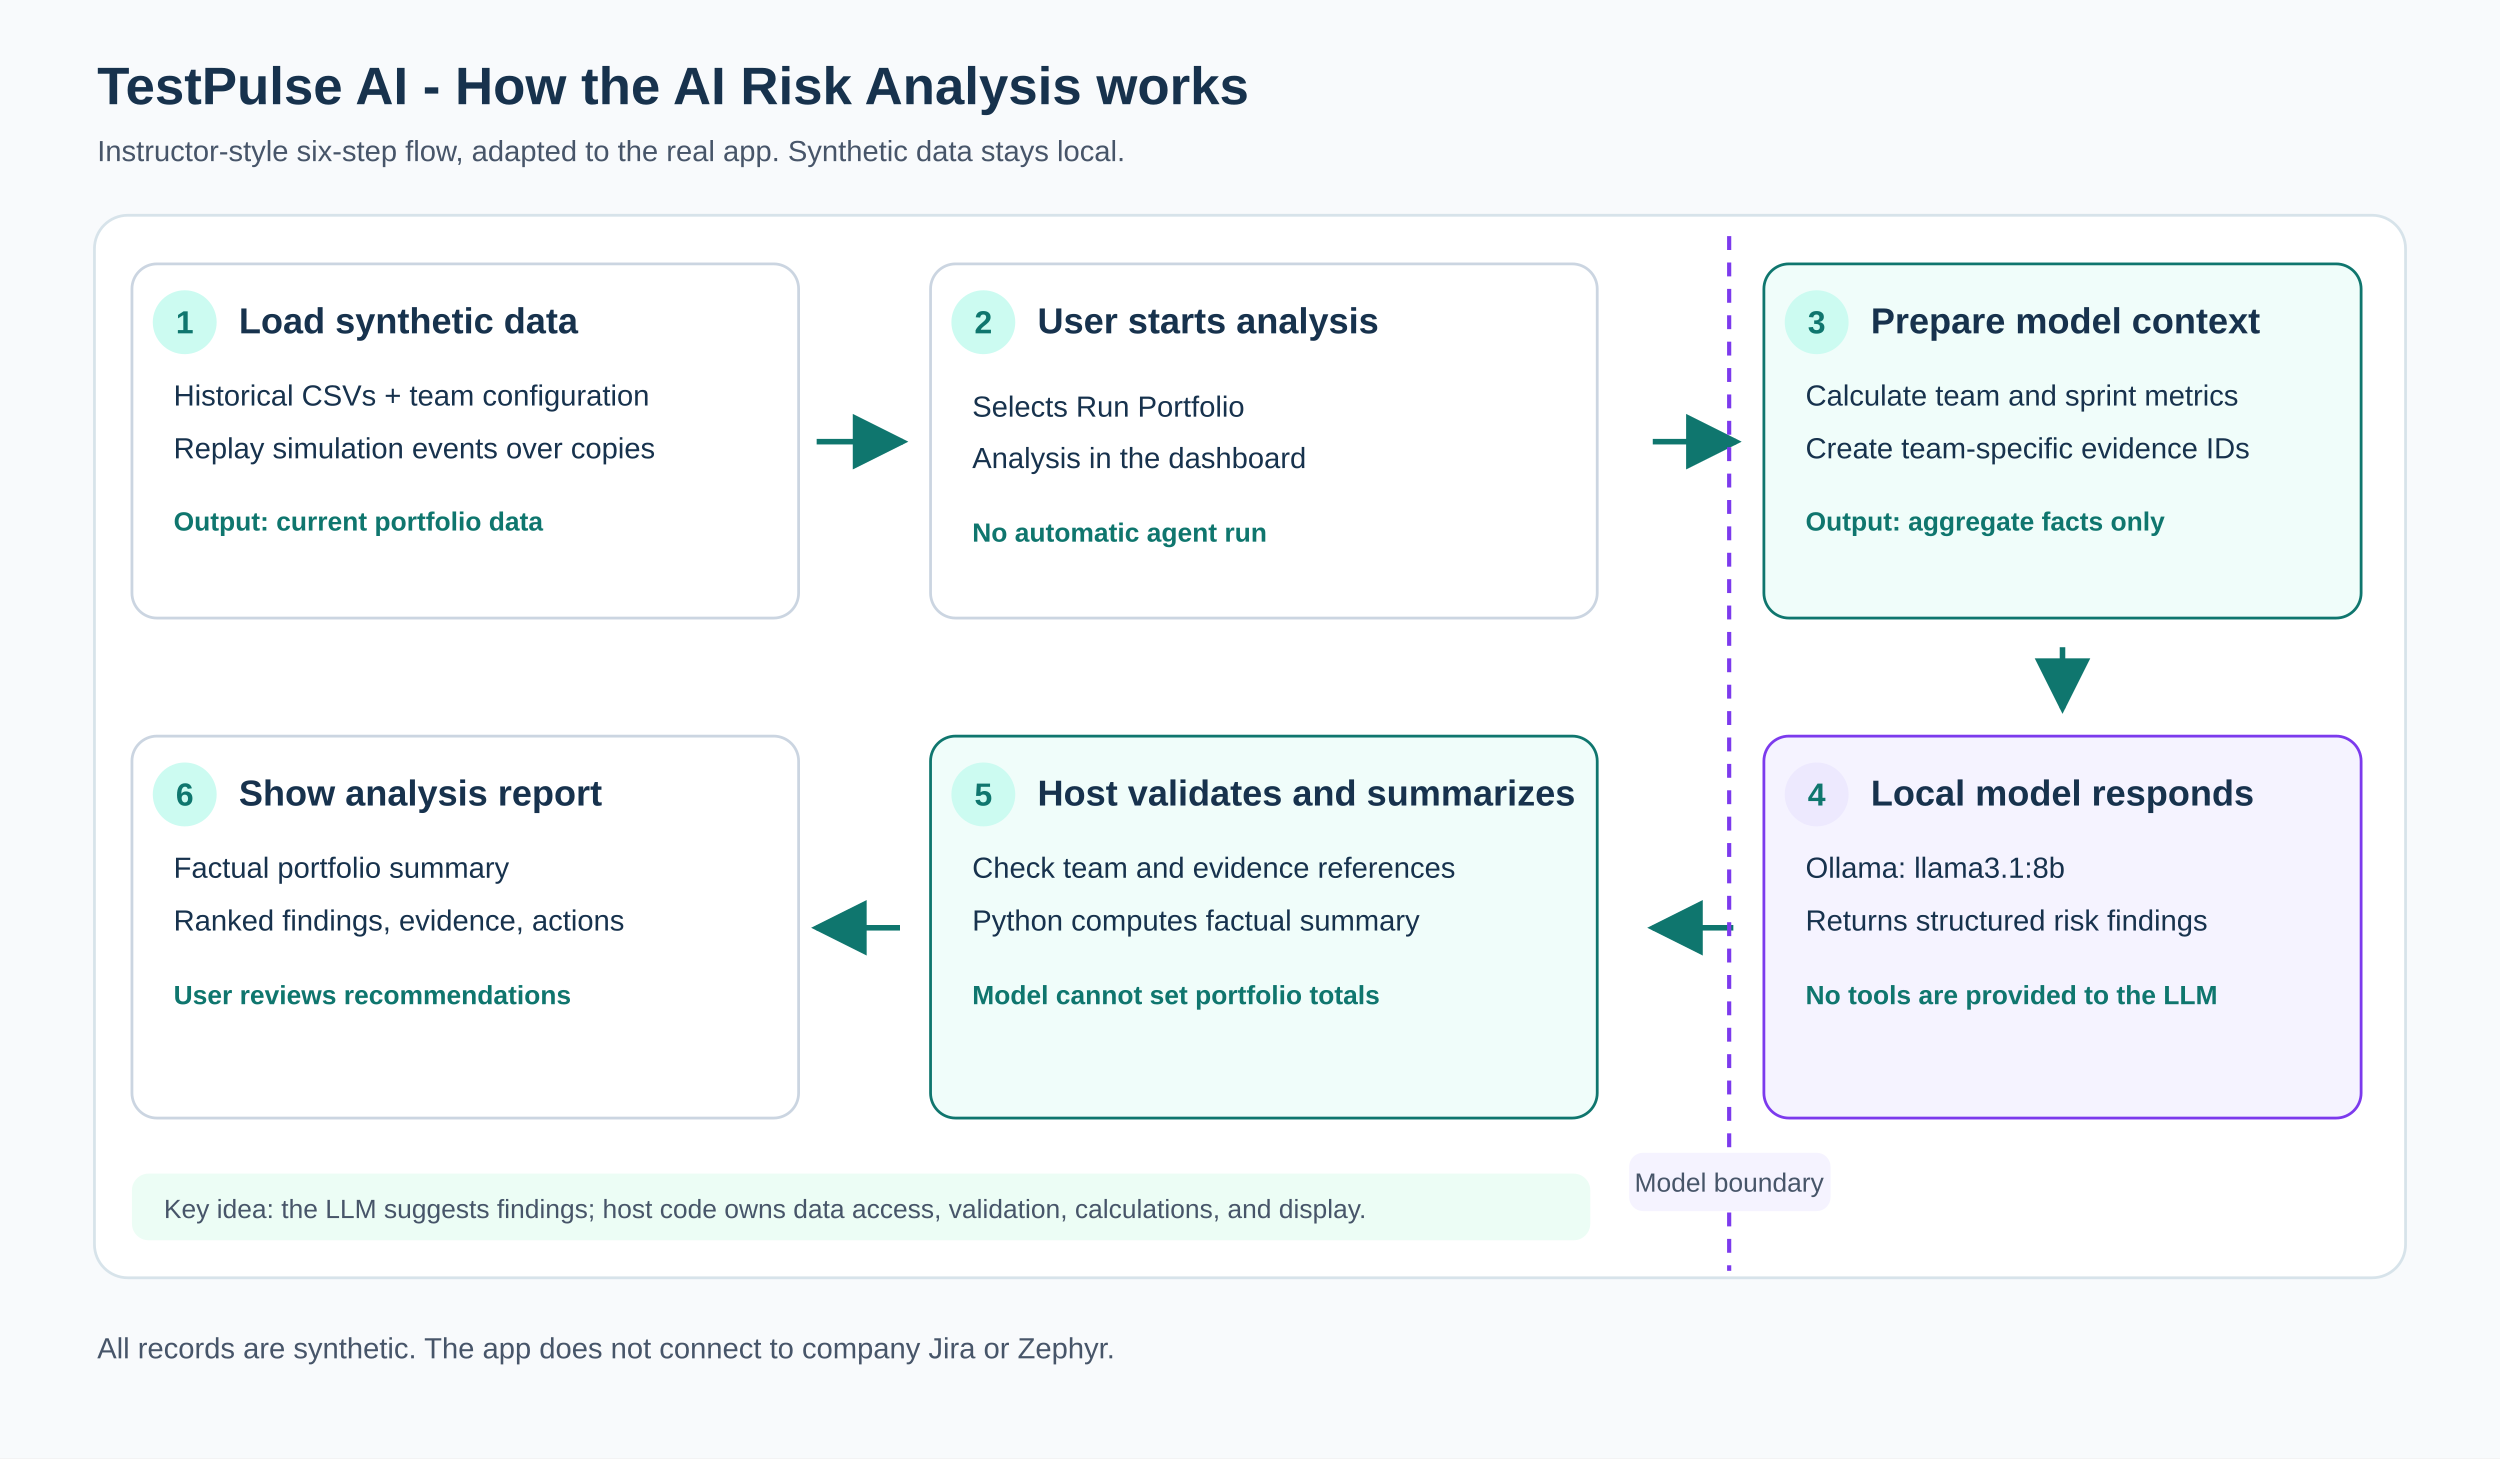
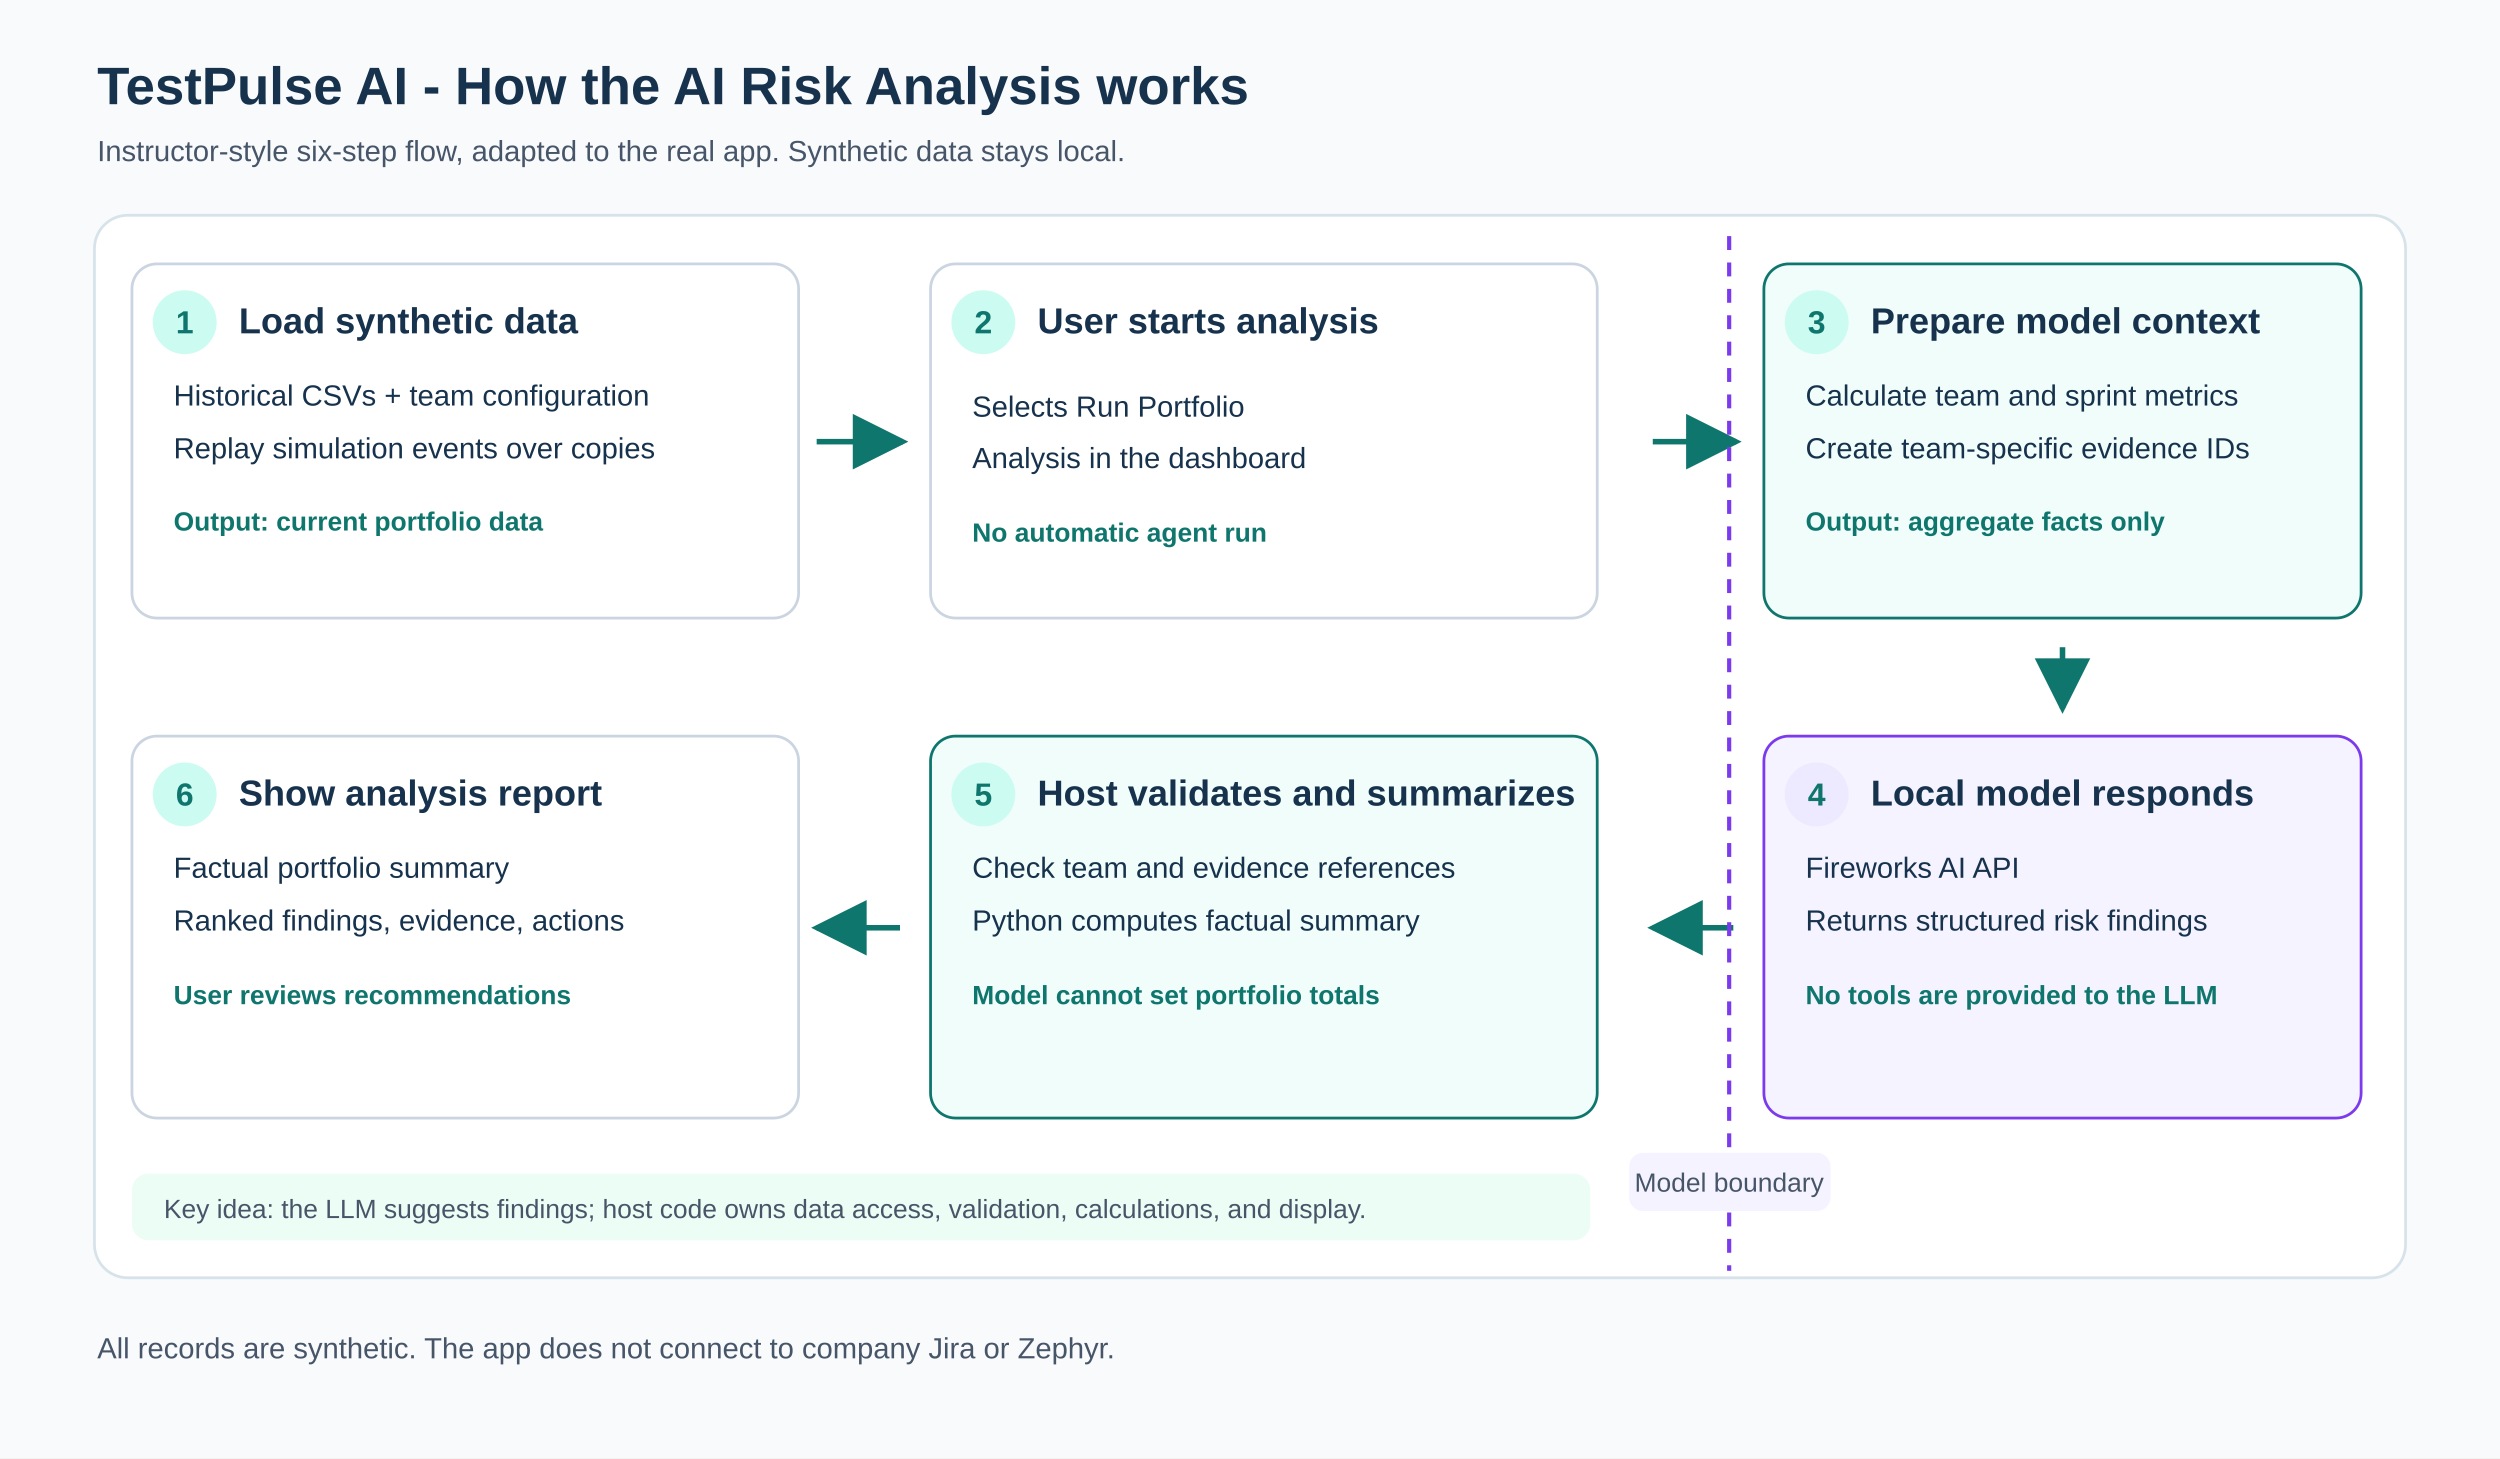
<svg xmlns="http://www.w3.org/2000/svg" width="1800" height="1050" viewBox="0 0 1800 1050" role="img" aria-labelledby="title description">
  <defs>
    <marker id="arrow" markerWidth="12" markerHeight="12" refX="10" refY="6" orient="auto">
      <path d="M1,1 L11,6 L1,11 Z" fill="#0F766E" />
    </marker>
    <style>
      text { font-family: "Segoe UI", Arial, sans-serif; fill: #17324D; }
      .title { font-size: 38px; font-weight: 700; }
      .subtitle { font-size: 21px; fill: #475569; }
      .step { font-size: 23px; font-weight: 700; fill: #0F766E; }
      .heading { font-size: 26px; font-weight: 700; }
      .body { font-size: 21px; }
      .small { font-size: 19px; fill: #475569; }
      .output { font-size: 19px; font-weight: 600; fill: #0F766E; }
      .card { fill: #FFFFFF; stroke: #CBD5E1; stroke-width: 2; }
      .host-card { fill: #F0FDFA; stroke: #0F766E; stroke-width: 2; }
      .model-card { fill: #F5F3FF; stroke: #7C3AED; stroke-width: 2; }
      .connector { fill: none; stroke: #0F766E; stroke-width: 4; marker-end: url(#arrow); }
      .boundary { fill: none; stroke: #7C3AED; stroke-width: 3; stroke-dasharray: 10 9; }
    </style>
  </defs>
  <rect width="1800" height="1050" fill="#F8FAFC" />
  <text x="70" y="75" class="title">TestPulse AI - How the AI Risk Analysis works</text>
  <text x="70" y="116" class="subtitle">Instructor-style six-step flow, adapted to the real app. Synthetic data stays local.</text>
  <rect x="68" y="155" width="1664" height="765" rx="24" fill="#FFFFFF" stroke="#D7E3EA" stroke-width="2" />
  <rect x="95" y="190" width="480" height="255" rx="18" class="card" />
  <circle cx="133" cy="232" r="23" fill="#CCFBF1" />
  <text x="133" y="240" text-anchor="middle" class="step">1</text>
  <text x="172" y="240" class="heading">Load synthetic data</text>
  <text x="125" y="292" class="body">Historical CSVs + team configuration</text>
  <text x="125" y="330" class="body">Replay simulation events over copies</text>
  <text x="125" y="382" class="output">Output: current portfolio data</text>
  <path d="M588 318 H650" class="connector" />
  <rect x="670" y="190" width="480" height="255" rx="18" class="card" />
  <circle cx="708" cy="232" r="23" fill="#CCFBF1" />
  <text x="708" y="240" text-anchor="middle" class="step">2</text>
  <text x="747" y="240" class="heading">User starts analysis</text>
  <text x="700" y="300" class="body">Selects Run Portfolio</text>
  <text x="700" y="337" class="body">Analysis in the dashboard</text>
  <text x="700" y="390" class="output">No automatic agent run</text>
  <path d="M1190 318 H1250" class="connector" />
  <rect x="1270" y="190" width="430" height="255" rx="18" class="host-card" />
  <circle cx="1308" cy="232" r="23" fill="#CCFBF1" />
  <text x="1308" y="240" text-anchor="middle" class="step">3</text>
  <text x="1347" y="240" class="heading">Prepare model context</text>
  <text x="1300" y="292" class="body">Calculate team and sprint metrics</text>
  <text x="1300" y="330" class="body">Create team-specific evidence IDs</text>
  <text x="1300" y="382" class="output">Output: aggregate facts only</text>
  <path d="M1485 466 V510" class="connector" />
  <rect x="1270" y="530" width="430" height="275" rx="18" class="model-card" />
  <circle cx="1308" cy="572" r="23" fill="#EDE9FE" />
  <text x="1308" y="580" text-anchor="middle" class="step">4</text>
  <text x="1347" y="580" class="heading">Local model responds</text>
-   <text x="1300" y="632" class="body">Ollama: llama3.1:8b</text>
+   <text x="1300" y="632" class="body">Fireworks AI API</text>
  <text x="1300" y="670" class="body">Returns structured risk findings</text>
  <text x="1300" y="723" class="output">No tools are provided to the LLM</text>
  <path d="M1248 668 H1190" class="connector" />
  <rect x="670" y="530" width="480" height="275" rx="18" class="host-card" />
  <circle cx="708" cy="572" r="23" fill="#CCFBF1" />
  <text x="708" y="580" text-anchor="middle" class="step">5</text>
  <text x="747" y="580" class="heading">Host validates and summarizes</text>
  <text x="700" y="632" class="body">Check team and evidence references</text>
  <text x="700" y="670" class="body">Python computes factual summary</text>
  <text x="700" y="723" class="output">Model cannot set portfolio totals</text>
  <path d="M648 668 H588" class="connector" />
  <rect x="95" y="530" width="480" height="275" rx="18" class="card" />
  <circle cx="133" cy="572" r="23" fill="#CCFBF1" />
  <text x="133" y="580" text-anchor="middle" class="step">6</text>
  <text x="172" y="580" class="heading">Show analysis report</text>
  <text x="125" y="632" class="body">Factual portfolio summary</text>
  <text x="125" y="670" class="body">Ranked findings, evidence, actions</text>
  <text x="125" y="723" class="output">User reviews recommendations</text>
  <path d="M1245 170 V915" class="boundary" />
  <rect x="1173" y="830" width="145" height="42" rx="10" fill="#F5F3FF" />
  <text x="1245" y="858" text-anchor="middle" class="small">Model boundary</text>
  <rect x="95" y="845" width="1050" height="48" rx="12" fill="#ECFDF5" />
  <text x="118" y="877" class="small">Key idea: the LLM suggests findings; host code owns data access, validation, calculations, and display.</text>
  <text x="70" y="978" class="subtitle">All records are synthetic. The app does not connect to company Jira or Zephyr.</text>
</svg>
